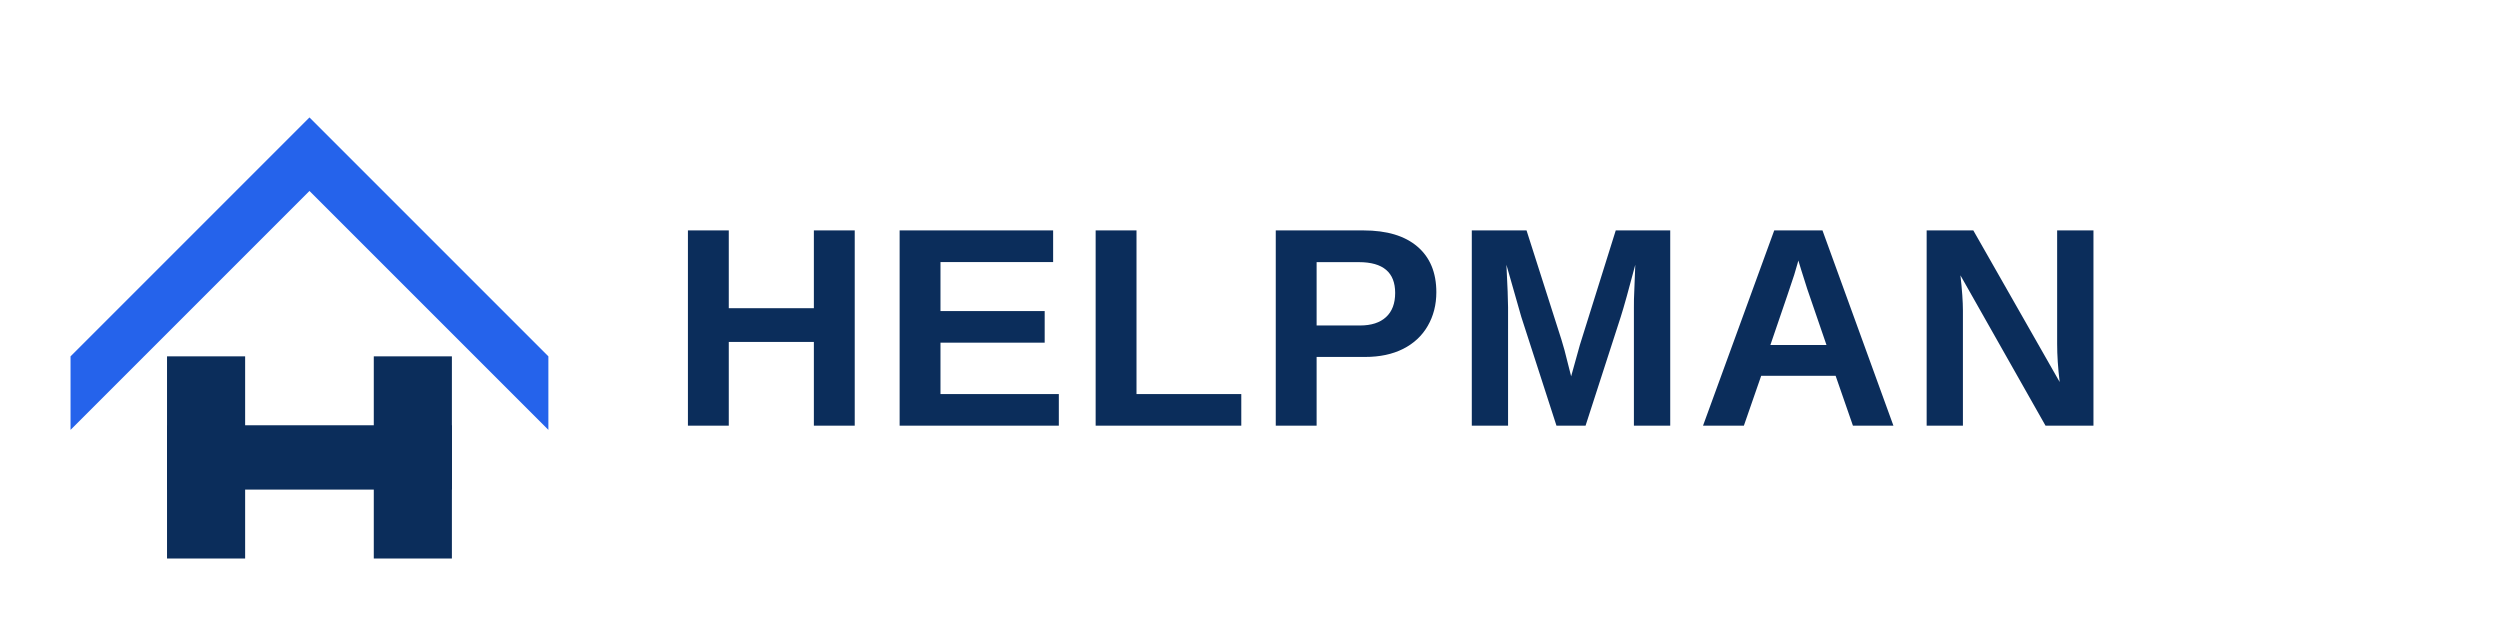
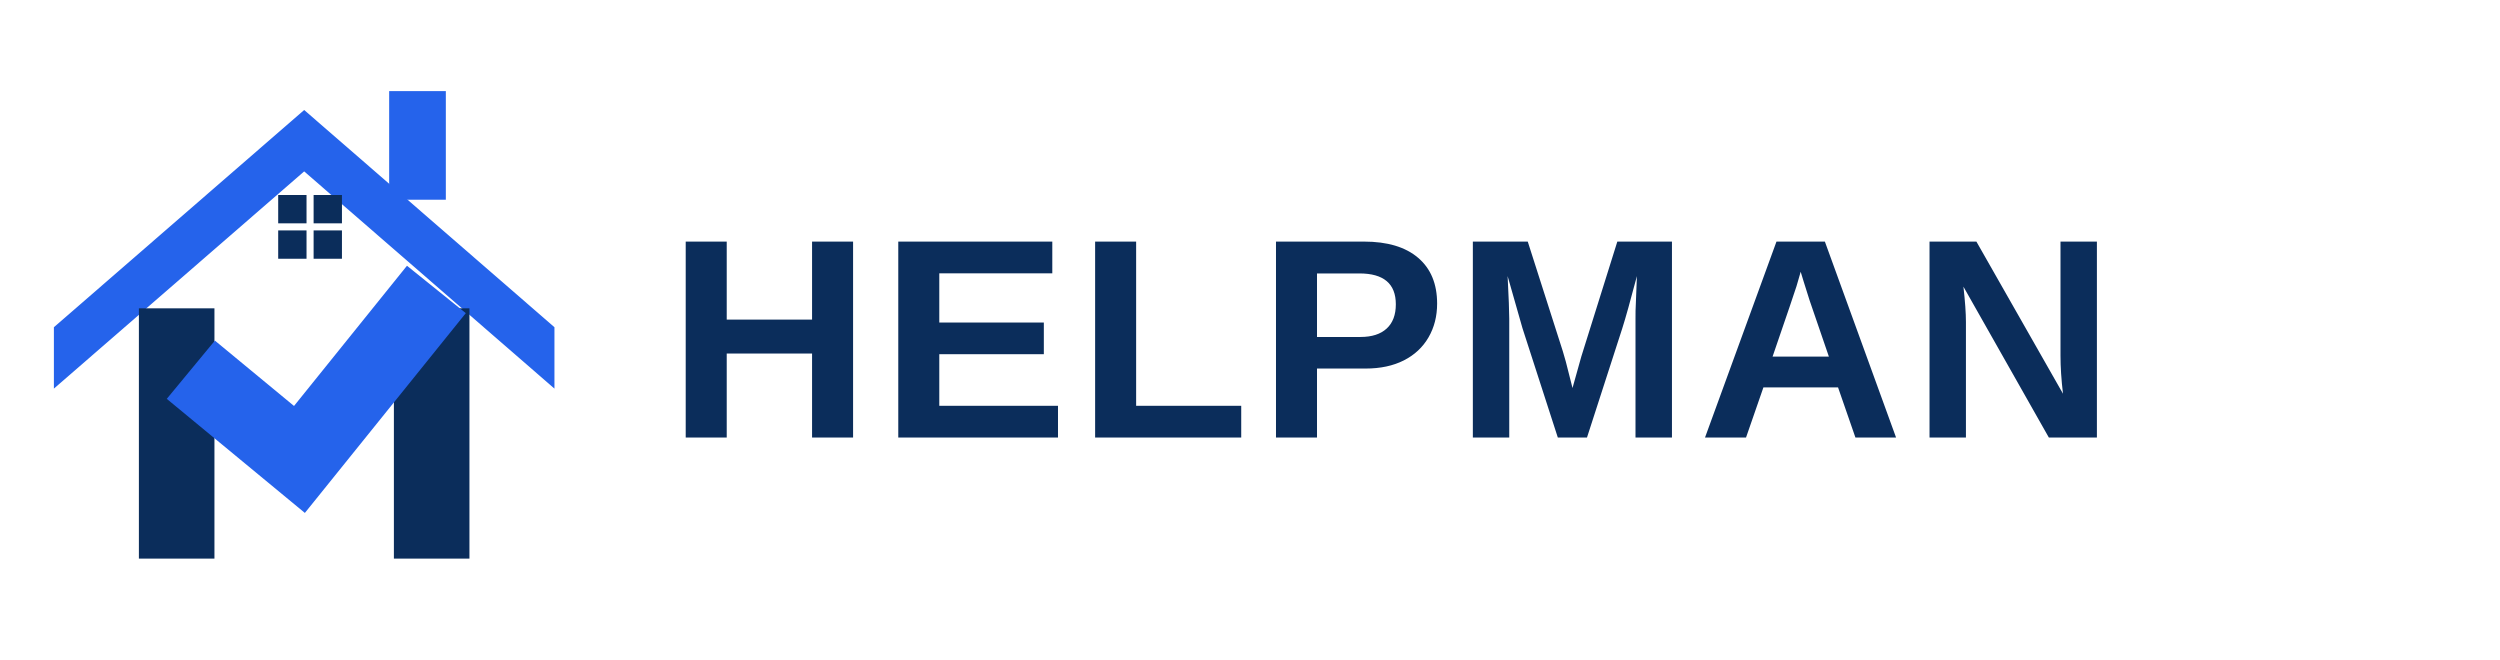
- <svg xmlns="http://www.w3.org/2000/svg" viewBox="0 0 740 190" role="img" aria-label="Helpman — Home projects, handled.">
-   <g transform="translate(10,13) scale(0.68)">
-     <polygon points="16,136 120,32 224,136 224,168 120,64 16,168" fill="#2563EB" />
-     <rect x="58" y="136" width="34" height="88" fill="#0B2D5B" />
-     <rect x="148" y="136" width="34" height="88" fill="#0B2D5B" />
-     <rect x="58" y="166" width="124" height="28" fill="#0B2D5B" />
+ <svg xmlns="http://www.w3.org/2000/svg" viewBox="0 0 720 190" role="img" aria-label="Helpman — Home projects, handled.">
+   <g transform="translate(6,14) scale(0.68)">
+     <rect x="156" y="18" width="24" height="46" fill="#2563EB" />
+     <polygon points="14,118 120,26 226,118 226,144 120,52 14,144" fill="#2563EB" />
+     <rect x="50" y="110" width="32" height="106" fill="#0B2D5B" />
+     <rect x="158" y="110" width="32" height="106" fill="#0B2D5B" />
+     <path d="M72,136 L118,174 L176,102" stroke="#2563EB" stroke-width="32" fill="none" />
+     <g fill="#0B2D5B">
+       <rect x="109" y="62" width="12" height="12" />
+       <rect x="124" y="62" width="12" height="12" />
+       <rect x="109" y="77" width="12" height="12" />
+       <rect x="124" y="77" width="12" height="12" />
+     </g>
  </g>
-   <text x="198" y="126" font-family="'Arial Black', Arial, Helvetica, sans-serif" font-size="84" font-weight="900" letter-spacing="2" fill="#0B2D5B">HELPMAN</text>
+   <text x="192" y="126" font-family="'Arial Black', Arial, Helvetica, sans-serif" font-size="82" font-weight="900" letter-spacing="2" fill="#0B2D5B">HELPMAN</text>
</svg>
